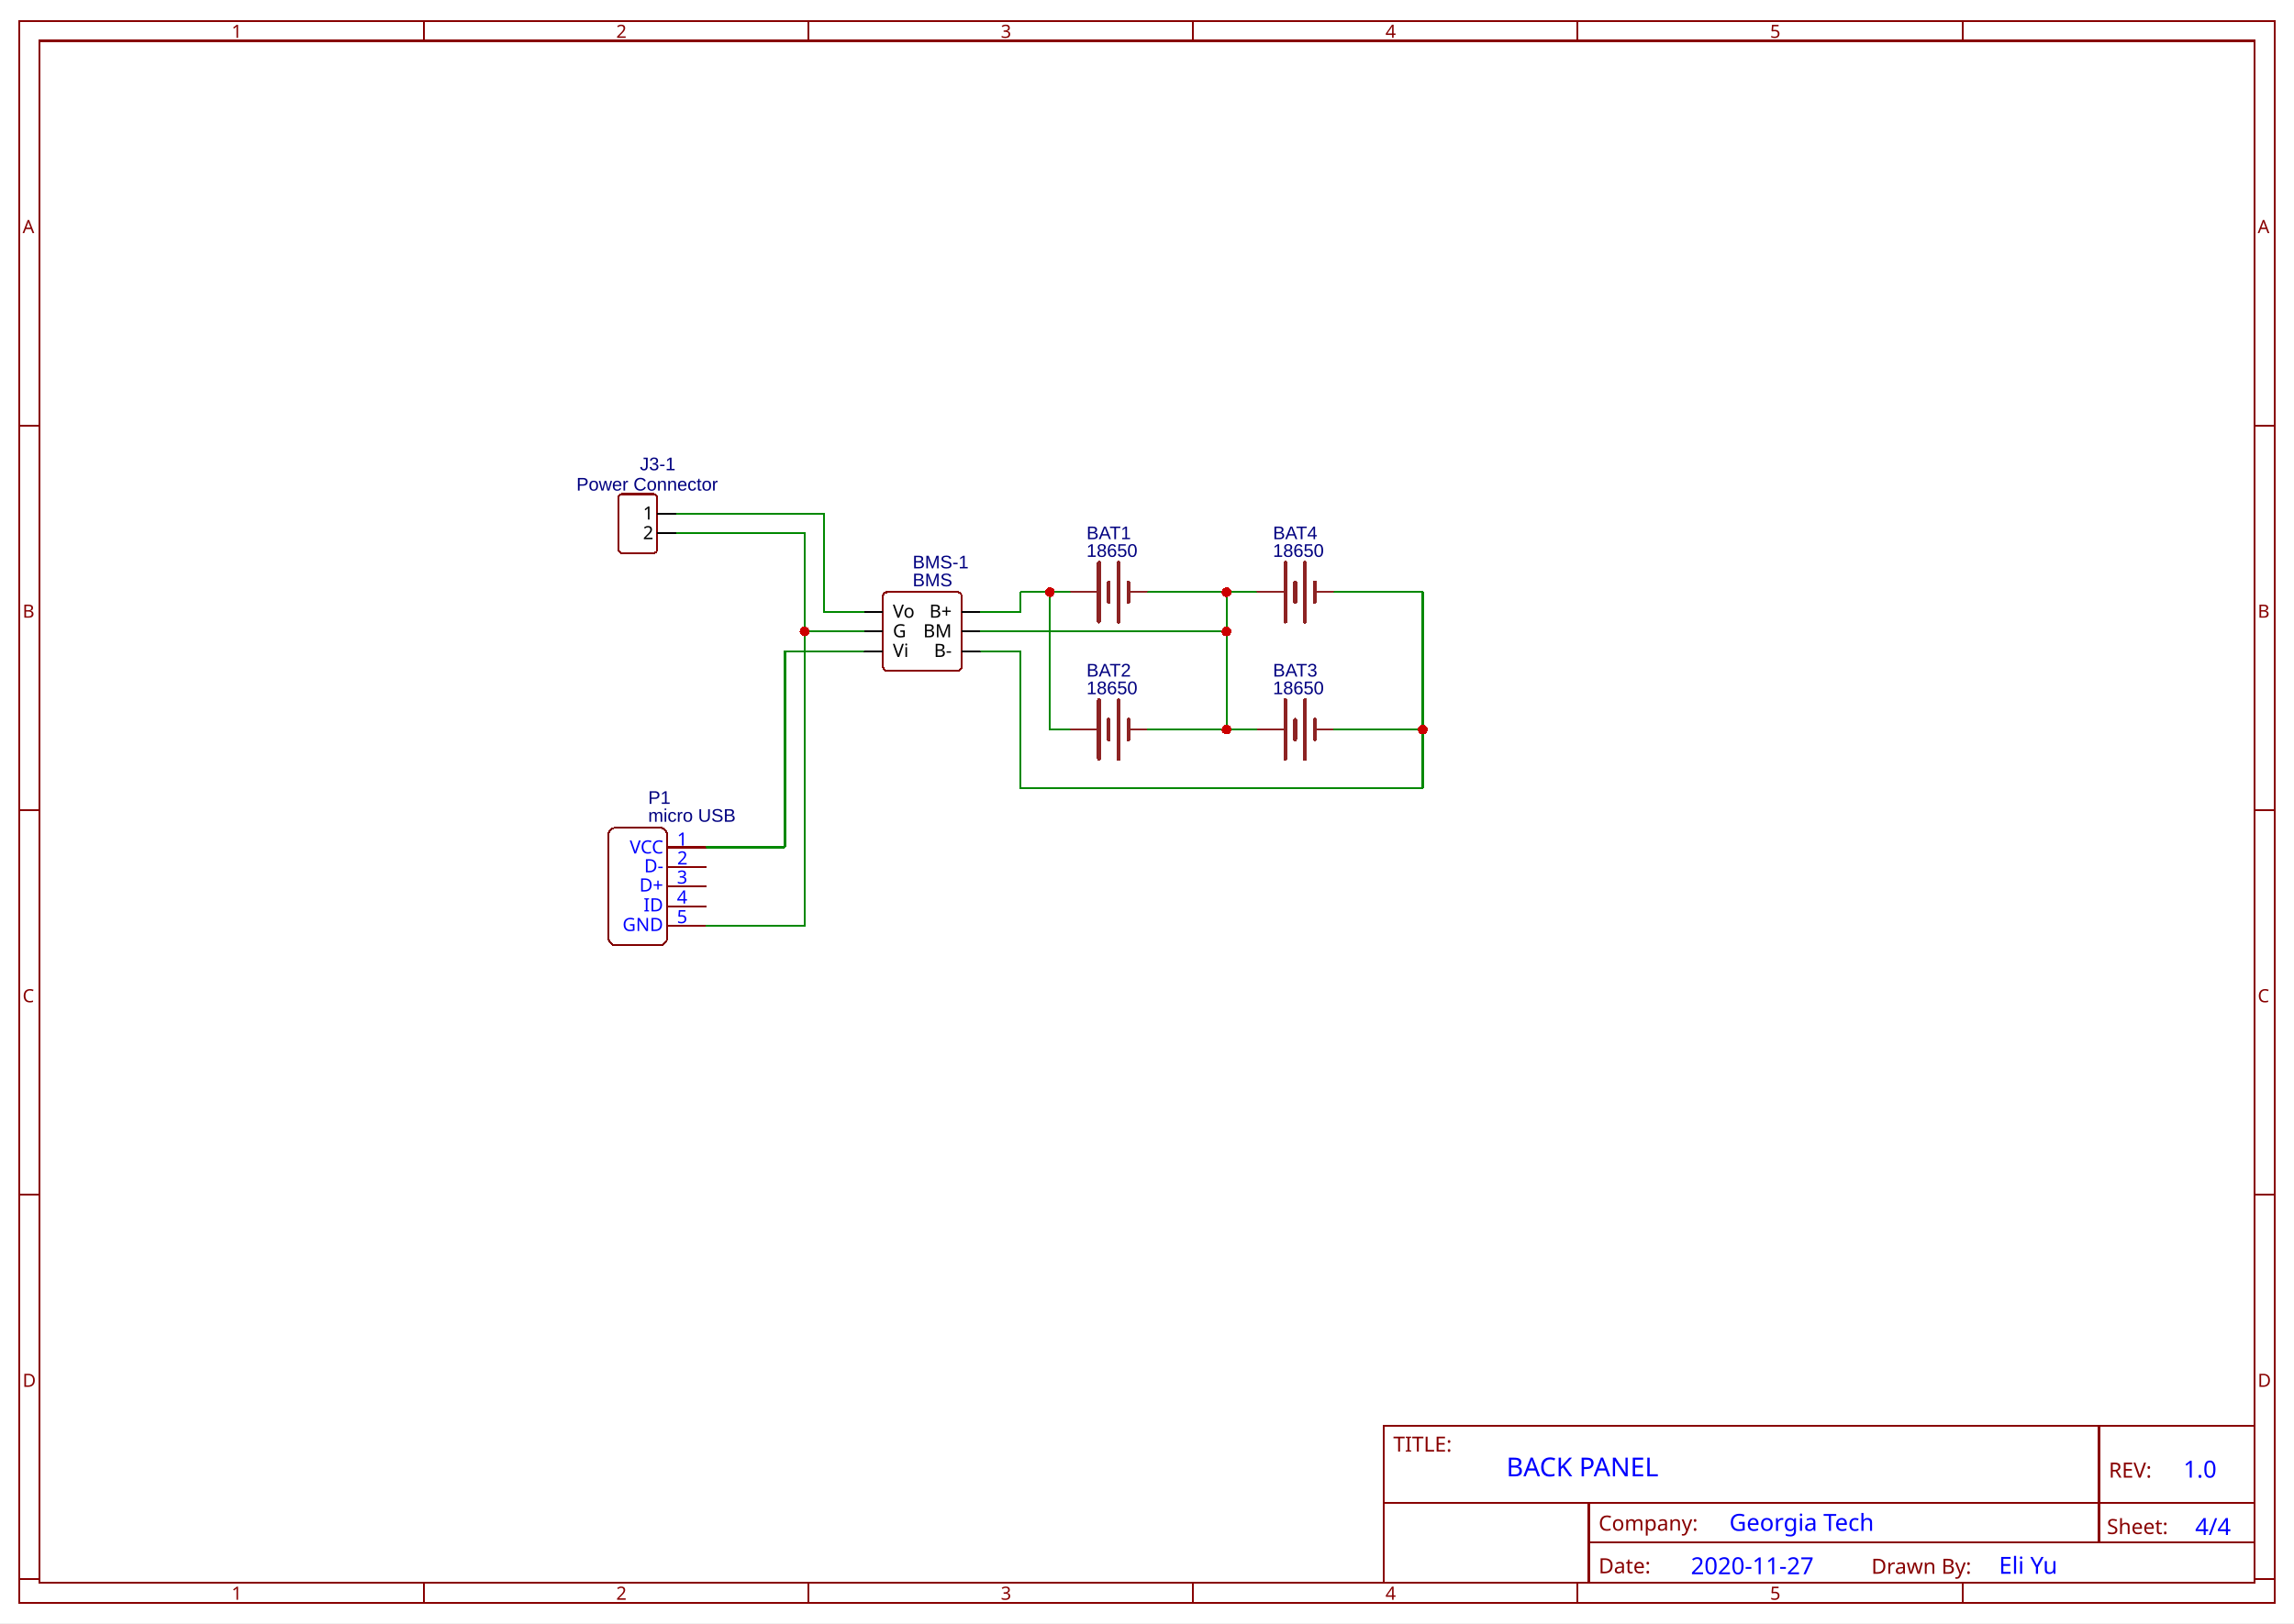
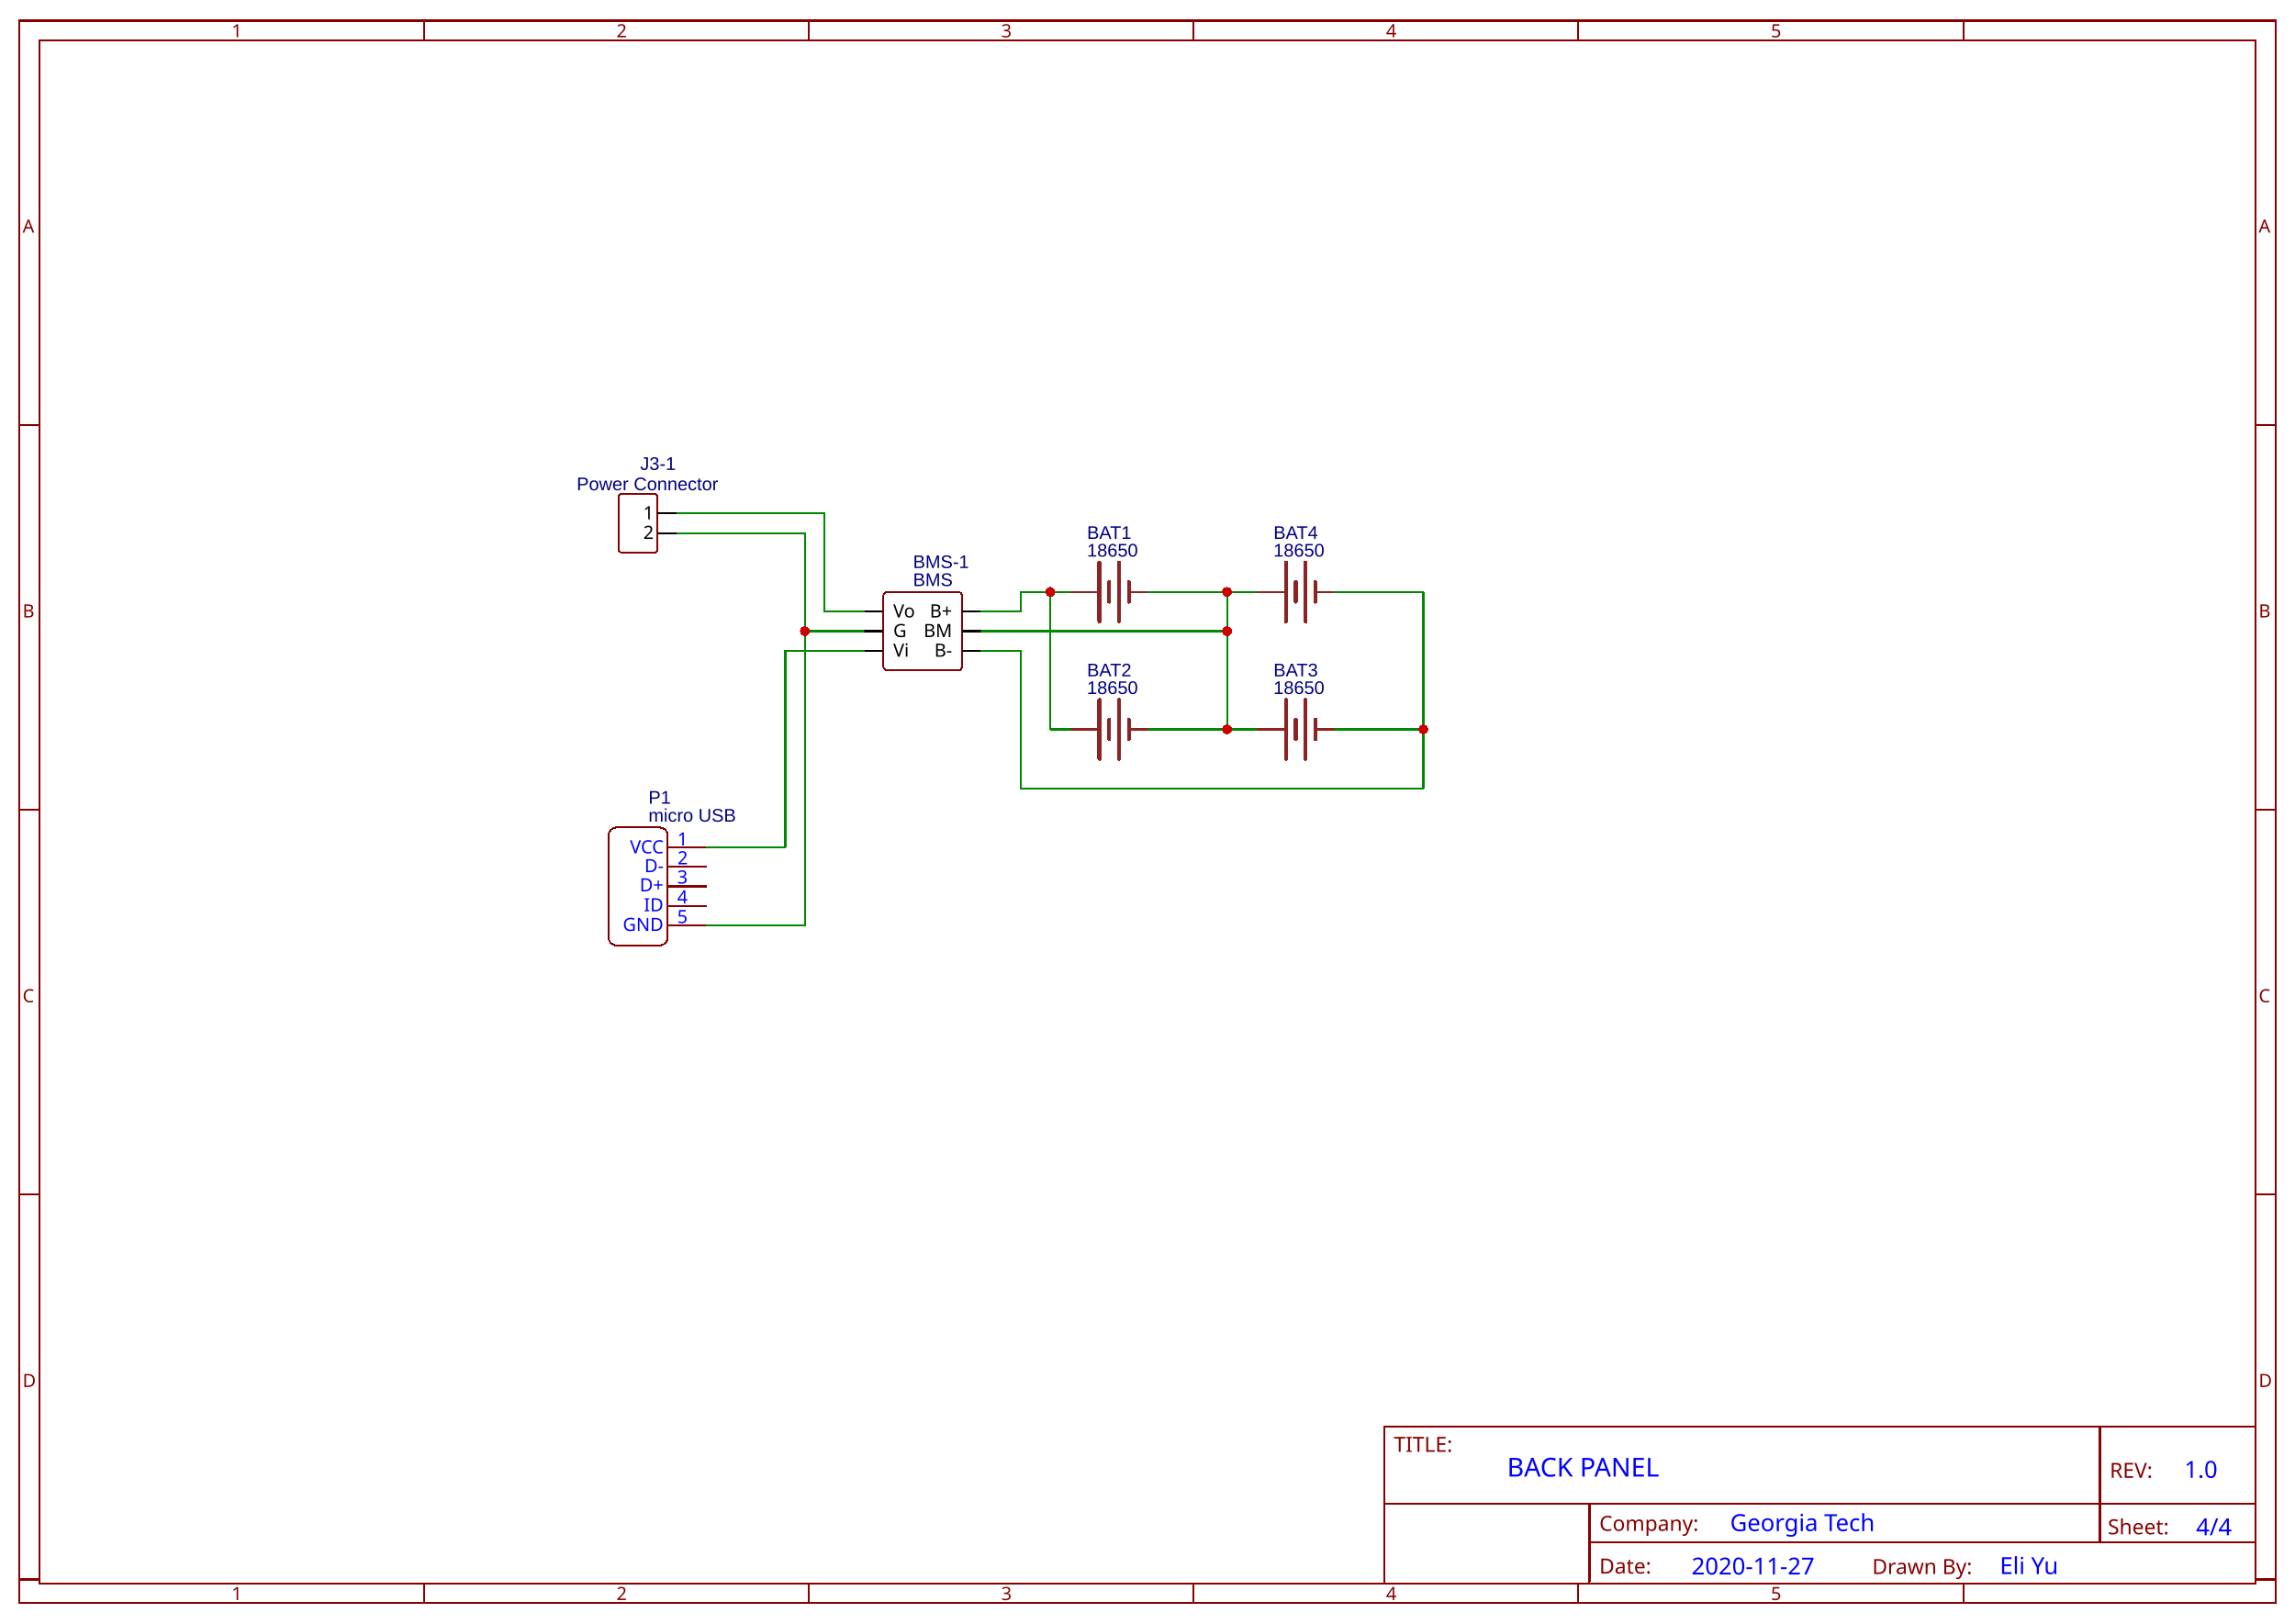
- <svg xmlns="http://www.w3.org/2000/svg" width="2922.5" height="2068.5" viewBox="-10 -816.8 1169 827.4">
+ <svg xmlns="http://www.w3.org/2000/svg" width="2922.5" height="2067.5" viewBox="-10 -816.5 1169 827">
  <style type="text/css">
path, polyline, polygon {stroke-linejoin:round;}
rect, circle, ellipse, polyline, line, polygon, path {shape-rendering:crispEdges;}
</style>
-   <rect x="-10" y="-816.8" width="1169" height="827.4" fill="#FFFFFF" stroke="none" />
-   <g id="g1" c_spiceCmd="null" c_para="Prefix Start`1" importFlag="" c_portOfADImportHack="" c_transformList="">
+   <rect x="-10" y="-816.5" width="1169" height="827" fill="#FFFFFF" stroke="none" />
+   <g id="g1" c_spiceCmd="null" c_para="Prefix Start`1`" importFlag="0" c_portOfADImportHack="" c_transformList="">
    <g c_origin="0,-806" c_para="package`NONE`BOM_Manufacturer Part`?`spicePre`.`" c_partid="part_lib_sheet" id="frame_lib_1" c_shapetype="group" c_etype="pinpart">
      <g c_partid="part_annotation" id="gge77" display="none" c_shapetype="group">
        <text c_note="note_name" x="570.5" y="-809" fill="#000080" font-family="Arial" font-size="7pt" font-weight="" font-style="" dominant-baseline="" text-anchor="start">A</text>
      </g>
      <path d="M 206 -796 L 206 -806 M 206 -10 L 206 0 M 402 -796 L 402 -806 M 402 -10 L 402 0 M 598 -796 L 598 -806 M 598 -10 L 598 0 M 794 -796 L 794 -806 M 794 -10 L 794 0 M 990 -796 L 990 -806 M 990 -10 L 990 0 M 10 -600 L 0 -600 M 1139 -600 L 1149 -600 M 10 -404 L 0 -404 M 1139 -404 L 1149 -404 M 10 -208 L 0 -208 M 1139 -208 L 1149 -208 M 10 -12 L 0 -12 M 1139 -12 L 1149 -12" id="gge6" locked="0" c_etype="frame_tick" stroke="#880000" stroke-width="1" fill="none" />
      <g c_partid="part_annotation" id="gge76" display="none" c_shapetype="group">
        <text c_note="note_pre" x="571.5" y="-818" fill="#000080" font-family="Arial" font-size="7pt" font-weight="" font-style="" dominant-baseline="" text-anchor="start">A</text>
      </g>
      <g c_partid="part_annotation" id="gge7" locked="0" c_origin="1.5,-698" c_shapetype="group" c_etype="frame_tick">
        <text x="1.5" y="-698" fill="#880000" font-family="Verdana" font-size="7pt" font-weight="" font-style="" dominant-baseline="" text-anchor="start" type="comment">A</text>
      </g>
      <g c_partid="part_annotation" id="gge9" locked="0" c_origin="1140.5,-698" c_shapetype="group" c_etype="frame_tick">
        <text x="1140.5" y="-698" fill="#880000" font-family="Verdana" font-size="7pt" font-weight="" font-style="" dominant-baseline="" text-anchor="start" type="comment">A</text>
      </g>
      <g c_partid="part_annotation" id="gge11" locked="0" c_origin="1.5,-502" c_shapetype="group" c_etype="frame_tick">
        <text x="1.5" y="-502" fill="#880000" font-family="Verdana" font-size="7pt" font-weight="" font-style="" dominant-baseline="" text-anchor="start" type="comment">B</text>
      </g>
      <g c_partid="part_annotation" id="gge13" locked="0" c_origin="1140.5,-502" c_shapetype="group" c_etype="frame_tick">
        <text x="1140.5" y="-502" fill="#880000" font-family="Verdana" font-size="7pt" font-weight="" font-style="" dominant-baseline="" text-anchor="start" type="comment">B</text>
      </g>
      <g c_partid="part_annotation" id="gge15" locked="0" c_origin="1.5,-306" c_shapetype="group" c_etype="frame_tick">
        <text x="1.5" y="-306" fill="#880000" font-family="Verdana" font-size="7pt" font-weight="" font-style="" dominant-baseline="" text-anchor="start" type="comment">C</text>
      </g>
      <g c_partid="part_annotation" id="gge17" locked="0" c_origin="1140.5,-306" c_shapetype="group" c_etype="frame_tick">
        <text x="1140.5" y="-306" fill="#880000" font-family="Verdana" font-size="7pt" font-weight="" font-style="" dominant-baseline="" text-anchor="start" type="comment">C</text>
      </g>
      <g c_partid="part_annotation" id="gge19" locked="0" c_origin="1.5,-110" c_shapetype="group" c_etype="frame_tick">
        <text x="1.5" y="-110" fill="#880000" font-family="Verdana" font-size="7pt" font-weight="" font-style="" dominant-baseline="" text-anchor="start" type="comment">D</text>
      </g>
      <g c_partid="part_annotation" id="gge21" locked="0" c_origin="1140.5,-110" c_shapetype="group" c_etype="frame_tick">
        <text x="1140.5" y="-110" fill="#880000" font-family="Verdana" font-size="7pt" font-weight="" font-style="" dominant-baseline="" text-anchor="start" type="comment">D</text>
      </g>
      <g c_partid="part_annotation" id="gge23" locked="0" c_origin="108,-797.5" c_shapetype="group" c_etype="frame_tick">
        <text x="108" y="-797.5" fill="#880000" font-family="Verdana" font-size="7pt" font-weight="" font-style="" dominant-baseline="" text-anchor="start" type="comment">1</text>
      </g>
      <g c_partid="part_annotation" id="gge25" locked="0" c_origin="108,-1.5" c_shapetype="group" c_etype="frame_tick">
        <text x="108" y="-1.5" fill="#880000" font-family="Verdana" font-size="7pt" font-weight="" font-style="" dominant-baseline="" text-anchor="start" type="comment">1</text>
      </g>
      <g c_partid="part_annotation" id="gge27" locked="0" c_origin="304,-797.5" c_shapetype="group" c_etype="frame_tick">
        <text x="304" y="-797.5" fill="#880000" font-family="Verdana" font-size="7pt" font-weight="" font-style="" dominant-baseline="" text-anchor="start" type="comment">2</text>
      </g>
      <g c_partid="part_annotation" id="gge29" locked="0" c_origin="304,-1.5" c_shapetype="group" c_etype="frame_tick">
        <text x="304" y="-1.5" fill="#880000" font-family="Verdana" font-size="7pt" font-weight="" font-style="" dominant-baseline="" text-anchor="start" type="comment">2</text>
      </g>
      <g c_partid="part_annotation" id="gge31" locked="0" c_origin="500,-797.5" c_shapetype="group" c_etype="frame_tick">
        <text x="500" y="-797.5" fill="#880000" font-family="Verdana" font-size="7pt" font-weight="" font-style="" dominant-baseline="" text-anchor="start" type="comment">3</text>
      </g>
      <g c_partid="part_annotation" id="gge33" locked="0" c_origin="500,-1.5" c_shapetype="group" c_etype="frame_tick">
        <text x="500" y="-1.5" fill="#880000" font-family="Verdana" font-size="7pt" font-weight="" font-style="" dominant-baseline="" text-anchor="start" type="comment">3</text>
      </g>
      <g c_partid="part_annotation" id="gge35" locked="0" c_origin="696,-797.5" c_shapetype="group" c_etype="frame_tick">
        <text x="696" y="-797.5" fill="#880000" font-family="Verdana" font-size="7pt" font-weight="" font-style="" dominant-baseline="" text-anchor="start" type="comment">4</text>
      </g>
      <g c_partid="part_annotation" id="gge37" locked="0" c_origin="696,-1.5" c_shapetype="group" c_etype="frame_tick">
        <text x="696" y="-1.5" fill="#880000" font-family="Verdana" font-size="7pt" font-weight="" font-style="" dominant-baseline="" text-anchor="start" type="comment">4</text>
      </g>
      <g c_partid="part_annotation" id="gge39" locked="0" c_origin="892,-797.5" c_shapetype="group" c_etype="frame_tick">
        <text x="892" y="-797.5" fill="#880000" font-family="Verdana" font-size="7pt" font-weight="" font-style="" dominant-baseline="" text-anchor="start" type="comment">5</text>
      </g>
      <g c_partid="part_annotation" id="gge?" locked="0" c_origin="892,-1.5" c_shapetype="group" c_etype="frame_tick">
        <text x="892" y="-1.5" fill="#880000" font-family="Verdana" font-size="7pt" font-weight="" font-style="" dominant-baseline="" text-anchor="start" type="comment">5</text>
      </g>
      <rect id="gge42" locked="0" c_etype="frame_innerbox" x="10" y="-796" width="1129" height="786" stroke="#880000" stroke-width="1" fill="none" />
      <rect id="gge43" locked="0" c_etype="frame_outbox" x="0" y="-806" width="1149" height="806" stroke="#880000" stroke-width="1" fill="none" />
      <rect id="gge44" locked="0" c_etype="frame_hitarea" x="695" y="-90" width="444" height="80" stroke="#880000" stroke-width="1" fill="none" />
      <polyline points="695.1 -50.75 1138.63 -50.75" stroke="#880000" id="gge45" locked="0" stroke-width="1" fill="none" stroke-linecap="round" />
      <polyline points="799.63 -30.75 1138.63 -30.75" stroke="#880000" id="gge46" locked="0" stroke-width="1" fill="none" stroke-linecap="round" />
      <polyline points="1059.61 -89.93 1059.63 -50.75" stroke="#880000" id="gge47" locked="0" stroke-width="1" fill="none" stroke-linecap="round" />
      <polyline points="1059.63 -50.75 1059.63 -30.75" stroke="#880000" id="gge48" locked="0" stroke-width="1" fill="none" stroke-linecap="round" />
      <g c_partid="part_annotation" id="gge49" locked="0" c_origin="700,-77" c_shapetype="group" c_etype="pinpart">
        <text x="700" y="-77" fill="#880000" font-family="Verdana" font-size="8pt" font-weight="" font-style="" dominant-baseline="" text-anchor="start" type="comment">TITLE:</text>
      </g>
      <g c_partid="part_annotation" id="gge51" locked="0" c_origin="757.625,-64.41" c_shapetype="group" c_etype="frame_title">
        <text x="757.625" y="-64.41" fill="#0000FF" font-family="Verdana" font-size="10pt" font-weight="" font-style="" dominant-baseline="" text-anchor="start" type="comment">BACK PANEL</text>
      </g>
      <g c_partid="part_annotation" id="gge53" locked="0" c_origin="1064.625,-63.75" c_shapetype="group" c_etype="pinpart">
        <text x="1064.625" y="-63.75" fill="#880000" font-family="Verdana" font-size="8pt" font-weight="" font-style="" dominant-baseline="" text-anchor="start" type="comment">REV:</text>
      </g>
      <g c_partid="part_annotation" id="gge55" locked="0" c_origin="1102.625,-63.75" c_shapetype="group" c_etype="frame_version">
        <text x="1102.625" y="-63.75" fill="#0000FF" font-family="Verdana" font-size="9pt" font-weight="" font-style="" dominant-baseline="" text-anchor="start" type="comment">1.0</text>
      </g>
      <g c_partid="part_annotation" id="gge57" locked="0" c_origin="804.625,-15" c_shapetype="group" c_etype="pinpart">
        <text x="804.625" y="-15" fill="#880000" font-family="Verdana" font-size="8pt" font-weight="" font-style="" dominant-baseline="" text-anchor="start" type="comment">Date:</text>
      </g>
      <g c_partid="part_annotation" id="gge59" locked="0" c_origin="851.625,-14.52" c_shapetype="group" c_etype="frame_date">
        <text x="851.625" y="-14.52" fill="#0000FF" font-family="Verdana" font-size="9pt" font-weight="" font-style="" dominant-baseline="" text-anchor="start" type="comment">2020-11-27</text>
      </g>
      <g c_partid="part_annotation" id="gge61" locked="0" c_origin="1063.625,-35" c_shapetype="group" c_etype="pinpart">
        <text x="1063.625" y="-35" fill="#880000" font-family="Verdana" font-size="8pt" font-weight="" font-style="" dominant-baseline="" text-anchor="start" type="comment">Sheet:</text>
      </g>
      <g c_partid="part_annotation" id="gge63" locked="0" c_origin="1108.625,-34.52" c_shapetype="group" c_etype="frame_sheet">
        <text x="1108.625" y="-34.52" fill="#0000FF" font-family="Verdana" font-size="9pt" font-weight="" font-style="" dominant-baseline="" text-anchor="start" type="comment">4/4</text>
      </g>
      <g c_partid="part_annotation" id="gge65" locked="0" c_origin="943.625,-14.75" c_shapetype="group" c_etype="pinpart">
        <text x="943.625" y="-14.75" fill="#880000" font-family="Verdana" font-size="8pt" font-weight="" font-style="" dominant-baseline="" text-anchor="start" type="comment">Drawn By:</text>
      </g>
      <g c_partid="part_annotation" id="gge67" locked="0" c_origin="1008.63,-14.75" c_shapetype="group" c_etype="frame_drawn">
        <text x="1008.63" y="-14.75" fill="#0000FF" font-family="Verdana" font-size="9pt" font-weight="" font-style="" dominant-baseline="" text-anchor="start" type="comment">Eli Yu</text>
      </g>
      <g c_partid="part_annotation" id="gge69" locked="0" c_origin="804.625,-36.75" c_shapetype="group" c_etype="pinpart">
        <text x="804.625" y="-36.75" fill="#880000" font-family="Verdana" font-size="8pt" font-weight="" font-style="" dominant-baseline="" text-anchor="start" type="comment">Company:</text>
      </g>
      <g c_partid="part_annotation" id="gge71" locked="0" c_origin="871.25,-36.64" c_shapetype="group" c_etype="frame_company">
        <text x="871.25" y="-36.64" fill="#0000FF" font-family="Verdana" font-size="9pt" font-weight="" font-style="" dominant-baseline="" text-anchor="start" type="comment">Georgia Tech</text>
      </g>
      <polyline points="799.63 -50.75 799.63 -10.75" stroke="#880000" id="gge73" locked="0" stroke-width="1" fill="none" stroke-linecap="round" />
    </g>
    <g c_origin="320,-550" c_para="package`HDR-M-2.54_1X2`BOM_Supplier Part`C124375`BOM_Supplier`LCSC`BOM_Manufacturer``BOM_Manufacturer Part``Contributor`LCEDA_Lib`spicePre`J`spiceSymbolName`HDR-M-2.54_1x2`" c_partid="part_lib_ggeed56e72cda94da14" id="ggeed56e72cda94da14" locked="0" c_shapetype="group" c_etype="pinpart" puuid="70aa5812f21f4991bf427395d51849f4" uuid="a9aa2b14f188405792fa87ac344499a4" convert_to_pcb="yes" add_into_bom="yes" c_rotation="180">
      <g c_partid="part_annotation" id="gge81" c_shapetype="group">
        <text c_note="note_name" x="283.734" y="-566.789" fill="#000080" font-family="Arial" font-size="7pt" font-weight="" font-style="" dominant-baseline="" text-anchor="start">Power Connector</text>
      </g>
      <g c_partid="part_annotation" id="gge83" c_shapetype="group">
        <text c_note="note_pre" x="316.078" y="-577.141" fill="#000080" font-family="Arial" font-size="7pt" font-weight="" font-style="" dominant-baseline="" text-anchor="start">J3-1</text>
      </g>
      <rect id="gge85" locked="0" c_etype="" x="305" y="-565" rx="2" ry="2" width="20" height="30" stroke="#880000" stroke-width="1" fill="none" />
      <g c_partid="part_pin" c_etype="pinpart" c_show="show" c_elec="0" c_spicepin="1" c_origin="335,-545" id="gge86" locked="0" c_rotation="0">
        <text x="323" y="-542" font-family="Verdana" font-size="7pt" fill="#000000" text-anchor="end" c_pinname="2">2</text>
        <text x="325" y="-546" font-family="Verdana" font-size="7pt" fill="#000000" text-anchor="start" c_pinnumber="1" display="none">1</text>
        <circle c_pindot="true" class="pindot" cx="335" cy="-545" r="2" fill="none" stroke="none" />
        <path d="M 335 -545 h -10" fill="none" stroke="#000000" stroke-width="1" />
        <circle cx="328" cy="-545" r="3" stroke="#000000" fill="none" stroke-width="1" display="none" />
        <path d="M 325 -548 L 322 -545 L 325 -542" fill="none" stroke="#000000" stroke-width="1" display="none" />
      </g>
      <g c_partid="part_pin" c_etype="pinpart" c_show="show" c_elec="0" c_spicepin="2" c_origin="335,-555" id="gge93" locked="0" c_rotation="0">
        <text x="323" y="-552" font-family="Verdana" font-size="7pt" fill="#000000" text-anchor="end" c_pinname="1">1</text>
        <text x="325" y="-556" font-family="Verdana" font-size="7pt" fill="#000000" text-anchor="start" c_pinnumber="2" display="none">2</text>
        <circle c_pindot="true" class="pindot" cx="335" cy="-555" r="2" fill="none" stroke="none" />
        <path d="M 335 -555 h -10" fill="none" stroke="#000000" stroke-width="1" />
        <circle cx="328" cy="-555" r="3" stroke="#000000" fill="none" stroke-width="1" display="none" />
        <path d="M 325 -558 L 322 -555 L 325 -552" fill="none" stroke="#000000" stroke-width="1" display="none" />
      </g>
    </g>
    <g c_origin="555,-515" c_para="package`BATTERY_18650-HOLDER`description`Battery Holders`Contributor`SparkFun`spicePre`B`spiceSymbolName`BATTERY18650`BOM_Manufacturer Part``" c_partid="part_lib_gge6f053a89c4adc013" id="gge6f053a89c4adc013" locked="0" c_shapetype="group" c_etype="pinpart" puuid="a8cca5dd1f454a4faa0555e16c2dc957" uuid="75309460f2bb46e49f2b80aea2ba60f2" convert_to_pcb="yes" add_into_bom="yes">
      <g c_partid="part_annotation" id="gge348" c_shapetype="group">
        <text c_note="note_name" x="543.672" y="-533" fill="#000080" font-family="Arial" font-size="7pt" font-weight="" font-style="" dominant-baseline="" text-anchor="start">18650</text>
      </g>
      <g c_partid="part_annotation" id="gge350" c_shapetype="group">
        <text c_note="note_pre" x="543.68" y="-542" fill="#000080" font-family="Arial" font-size="7pt" font-weight="" font-style="" dominant-baseline="" text-anchor="start">BAT1</text>
      </g>
      <polyline points="550 -530 550 -500" stroke="#8D2323" id="gge352" locked="0" stroke-width="2" fill="none" stroke-linecap="round" />
      <polyline points="555 -520 555 -510" stroke="#8D2323" id="gge353" locked="0" stroke-width="2" fill="none" stroke-linecap="round" />
      <polyline points="560 -530 560 -500" stroke="#8D2323" id="gge354" locked="0" stroke-width="2" fill="none" stroke-linecap="round" />
      <polyline points="565 -520 565 -510" stroke="#8D2323" id="gge355" locked="0" stroke-width="2" fill="none" stroke-linecap="round" />
      <polyline points="545 -515 549 -515" stroke="#8D2323" id="gge356" locked="0" stroke-width="1" fill="none" stroke-linecap="round" />
      <g c_partid="part_pin" c_etype="pinpart" c_show="show" c_elec="4" c_spicepin="GND@1" c_origin="575,-515" id="gge357" locked="0" c_rotation="0">
        <text x="562" y="-512" font-family="Verdana" font-size="7pt" fill="#8D2323" text-anchor="end" c_pinname="-" display="none">-</text>
        <text x="571" y="-516" font-family="Verdana" font-size="7pt" fill="#8D2323" text-anchor="start" c_pinnumber="GND@1" display="none">GND@1</text>
        <circle c_pindot="true" class="pindot" cx="575" cy="-515" r="2" fill="none" stroke="none" />
        <path d="M 575 -515 h -10" fill="none" stroke="#8D2323" stroke-width="1" />
        <circle cx="568" cy="-515" r="3" stroke="#8D2323" fill="none" stroke-width="1" display="none" />
        <path d="M 565 -518 L 562 -515 L 565 -512" fill="none" stroke="#8D2323" stroke-width="1" display="none" />
      </g>
      <g c_partid="part_pin" c_etype="pinpart" c_show="show" c_elec="4" c_spicepin="PWR@1" c_origin="535,-515" id="gge364" locked="0" c_rotation="180">
        <text x="548" y="-512" font-family="Verdana" font-size="7pt" fill="#8D2323" text-anchor="start" c_pinname="+" display="none">+</text>
        <text x="539" y="-516" font-family="Verdana" font-size="7pt" fill="#8D2323" text-anchor="end" c_pinnumber="PWR@1" display="none">PWR@1</text>
        <circle c_pindot="true" class="pindot" cx="535" cy="-515" r="2" fill="none" stroke="none" />
        <path d="M 535 -515 h 10" fill="none" stroke="#8D2323" stroke-width="1" />
        <circle cx="542" cy="-515" r="3" stroke="#8D2323" fill="none" stroke-width="1" display="none" />
        <path d="M 545 -512 L 548 -515 L 545 -518" fill="none" stroke="#8D2323" stroke-width="1" display="none" />
      </g>
    </g>
    <g c_origin="555,-445" c_para="package`BATTERY_18650-HOLDER`description`Battery Holders`Contributor`SparkFun`spicePre`B`spiceSymbolName`BATTERY18650`BOM_Manufacturer Part``" c_partid="part_lib_gge7e236af55c6d6b43" id="gge7e236af55c6d6b43" locked="0" c_shapetype="group" c_etype="pinpart" puuid="a8cca5dd1f454a4faa0555e16c2dc957" uuid="75309460f2bb46e49f2b80aea2ba60f2" convert_to_pcb="yes" add_into_bom="yes">
      <g c_partid="part_annotation" id="gge373" c_shapetype="group">
        <text c_note="note_name" x="543.672" y="-463" fill="#000080" font-family="Arial" font-size="7pt" font-weight="" font-style="" dominant-baseline="" text-anchor="start">18650</text>
      </g>
      <g c_partid="part_annotation" id="gge375" c_shapetype="group">
        <text c_note="note_pre" x="543.68" y="-472" fill="#000080" font-family="Arial" font-size="7pt" font-weight="" font-style="" dominant-baseline="" text-anchor="start">BAT2</text>
      </g>
      <polyline points="550 -460 550 -430" stroke="#8D2323" id="gge377" locked="0" stroke-width="2" fill="none" stroke-linecap="round" />
      <polyline points="555 -450 555 -440" stroke="#8D2323" id="gge378" locked="0" stroke-width="2" fill="none" stroke-linecap="round" />
      <polyline points="560 -460 560 -430" stroke="#8D2323" id="gge379" locked="0" stroke-width="2" fill="none" stroke-linecap="round" />
      <polyline points="565 -450 565 -440" stroke="#8D2323" id="gge380" locked="0" stroke-width="2" fill="none" stroke-linecap="round" />
      <polyline points="545 -445 549 -445" stroke="#8D2323" id="gge381" locked="0" stroke-width="1" fill="none" stroke-linecap="round" />
      <g c_partid="part_pin" c_etype="pinpart" c_show="show" c_elec="4" c_spicepin="GND@1" c_origin="575,-445" id="gge382" locked="0" c_rotation="0">
        <text x="562" y="-442" font-family="Verdana" font-size="7pt" fill="#8D2323" text-anchor="end" c_pinname="-" display="none">-</text>
        <text x="571" y="-446" font-family="Verdana" font-size="7pt" fill="#8D2323" text-anchor="start" c_pinnumber="GND@1" display="none">GND@1</text>
        <circle c_pindot="true" class="pindot" cx="575" cy="-445" r="2" fill="none" stroke="none" />
        <path d="M 575 -445 h -10" fill="none" stroke="#8D2323" stroke-width="1" />
        <circle cx="568" cy="-445" r="3" stroke="#8D2323" fill="none" stroke-width="1" display="none" />
        <path d="M 565 -448 L 562 -445 L 565 -442" fill="none" stroke="#8D2323" stroke-width="1" display="none" />
      </g>
      <g c_partid="part_pin" c_etype="pinpart" c_show="show" c_elec="4" c_spicepin="PWR@1" c_origin="535,-445" id="gge389" locked="0" c_rotation="180">
        <text x="548" y="-442" font-family="Verdana" font-size="7pt" fill="#8D2323" text-anchor="start" c_pinname="+" display="none">+</text>
        <text x="539" y="-446" font-family="Verdana" font-size="7pt" fill="#8D2323" text-anchor="end" c_pinnumber="PWR@1" display="none">PWR@1</text>
        <circle c_pindot="true" class="pindot" cx="535" cy="-445" r="2" fill="none" stroke="none" />
        <path d="M 535 -445 h 10" fill="none" stroke="#8D2323" stroke-width="1" />
        <circle cx="542" cy="-445" r="3" stroke="#8D2323" fill="none" stroke-width="1" display="none" />
        <path d="M 545 -442 L 548 -445 L 545 -448" fill="none" stroke="#8D2323" stroke-width="1" display="none" />
      </g>
    </g>
    <g c_origin="650,-445" c_para="package`BATTERY_18650-HOLDER`description`Battery Holders`Contributor`SparkFun`spicePre`B`spiceSymbolName`BATTERY18650`BOM_Manufacturer Part``" c_partid="part_lib_gge1d7df256dc457fce" id="gge1d7df256dc457fce" locked="0" c_shapetype="group" c_etype="pinpart" puuid="a8cca5dd1f454a4faa0555e16c2dc957" uuid="75309460f2bb46e49f2b80aea2ba60f2" convert_to_pcb="yes" add_into_bom="yes">
      <g c_partid="part_annotation" id="gge398" c_shapetype="group">
        <text c_note="note_name" x="638.672" y="-463" fill="#000080" font-family="Arial" font-size="7pt" font-weight="" font-style="" dominant-baseline="" text-anchor="start">18650</text>
      </g>
      <g c_partid="part_annotation" id="gge400" c_shapetype="group">
        <text c_note="note_pre" x="638.68" y="-472" fill="#000080" font-family="Arial" font-size="7pt" font-weight="" font-style="" dominant-baseline="" text-anchor="start">BAT3</text>
      </g>
      <polyline points="645 -460 645 -430" stroke="#8D2323" id="gge402" locked="0" stroke-width="2" fill="none" stroke-linecap="round" />
      <polyline points="650 -450 650 -440" stroke="#8D2323" id="gge403" locked="0" stroke-width="2" fill="none" stroke-linecap="round" />
      <polyline points="655 -460 655 -430" stroke="#8D2323" id="gge404" locked="0" stroke-width="2" fill="none" stroke-linecap="round" />
      <polyline points="660 -450 660 -440" stroke="#8D2323" id="gge405" locked="0" stroke-width="2" fill="none" stroke-linecap="round" />
      <polyline points="640 -445 644 -445" stroke="#8D2323" id="gge406" locked="0" stroke-width="1" fill="none" stroke-linecap="round" />
      <g c_partid="part_pin" c_etype="pinpart" c_show="show" c_elec="4" c_spicepin="GND@1" c_origin="670,-445" id="gge407" locked="0" c_rotation="0">
        <text x="657" y="-442" font-family="Verdana" font-size="7pt" fill="#8D2323" text-anchor="end" c_pinname="-" display="none">-</text>
        <text x="666" y="-446" font-family="Verdana" font-size="7pt" fill="#8D2323" text-anchor="start" c_pinnumber="GND@1" display="none">GND@1</text>
        <circle c_pindot="true" class="pindot" cx="670" cy="-445" r="2" fill="none" stroke="none" />
        <path d="M 670 -445 h -10" fill="none" stroke="#8D2323" stroke-width="1" />
        <circle cx="663" cy="-445" r="3" stroke="#8D2323" fill="none" stroke-width="1" display="none" />
        <path d="M 660 -448 L 657 -445 L 660 -442" fill="none" stroke="#8D2323" stroke-width="1" display="none" />
      </g>
      <g c_partid="part_pin" c_etype="pinpart" c_show="show" c_elec="4" c_spicepin="PWR@1" c_origin="630,-445" id="gge414" locked="0" c_rotation="180">
        <text x="643" y="-442" font-family="Verdana" font-size="7pt" fill="#8D2323" text-anchor="start" c_pinname="+" display="none">+</text>
        <text x="634" y="-446" font-family="Verdana" font-size="7pt" fill="#8D2323" text-anchor="end" c_pinnumber="PWR@1" display="none">PWR@1</text>
        <circle c_pindot="true" class="pindot" cx="630" cy="-445" r="2" fill="none" stroke="none" />
        <path d="M 630 -445 h 10" fill="none" stroke="#8D2323" stroke-width="1" />
        <circle cx="637" cy="-445" r="3" stroke="#8D2323" fill="none" stroke-width="1" display="none" />
        <path d="M 640 -442 L 643 -445 L 640 -448" fill="none" stroke="#8D2323" stroke-width="1" display="none" />
      </g>
    </g>
    <g c_origin="650,-515" c_para="package`BATTERY_18650-HOLDER`description`Battery Holders`Contributor`SparkFun`spicePre`B`spiceSymbolName`BATTERY18650`BOM_Manufacturer Part``" c_partid="part_lib_gge5e1f2866e28c5df3" id="gge5e1f2866e28c5df3" locked="0" c_shapetype="group" c_etype="pinpart" puuid="a8cca5dd1f454a4faa0555e16c2dc957" uuid="75309460f2bb46e49f2b80aea2ba60f2" convert_to_pcb="yes" add_into_bom="yes">
      <g c_partid="part_annotation" id="gge423" c_shapetype="group">
        <text c_note="note_name" x="638.672" y="-533" fill="#000080" font-family="Arial" font-size="7pt" font-weight="" font-style="" dominant-baseline="" text-anchor="start">18650</text>
      </g>
      <g c_partid="part_annotation" id="gge425" c_shapetype="group">
        <text c_note="note_pre" x="638.68" y="-542" fill="#000080" font-family="Arial" font-size="7pt" font-weight="" font-style="" dominant-baseline="" text-anchor="start">BAT4</text>
      </g>
      <polyline points="645 -530 645 -500" stroke="#8D2323" id="gge427" locked="0" stroke-width="2" fill="none" stroke-linecap="round" />
      <polyline points="650 -520 650 -510" stroke="#8D2323" id="gge428" locked="0" stroke-width="2" fill="none" stroke-linecap="round" />
      <polyline points="655 -530 655 -500" stroke="#8D2323" id="gge429" locked="0" stroke-width="2" fill="none" stroke-linecap="round" />
      <polyline points="660 -520 660 -510" stroke="#8D2323" id="gge430" locked="0" stroke-width="2" fill="none" stroke-linecap="round" />
      <polyline points="640 -515 644 -515" stroke="#8D2323" id="gge431" locked="0" stroke-width="1" fill="none" stroke-linecap="round" />
      <g c_partid="part_pin" c_etype="pinpart" c_show="show" c_elec="4" c_spicepin="GND@1" c_origin="670,-515" id="gge432" locked="0" c_rotation="0">
        <text x="657" y="-512" font-family="Verdana" font-size="7pt" fill="#8D2323" text-anchor="end" c_pinname="-" display="none">-</text>
        <text x="666" y="-516" font-family="Verdana" font-size="7pt" fill="#8D2323" text-anchor="start" c_pinnumber="GND@1" display="none">GND@1</text>
        <circle c_pindot="true" class="pindot" cx="670" cy="-515" r="2" fill="none" stroke="none" />
        <path d="M 670 -515 h -10" fill="none" stroke="#8D2323" stroke-width="1" />
        <circle cx="663" cy="-515" r="3" stroke="#8D2323" fill="none" stroke-width="1" display="none" />
        <path d="M 660 -518 L 657 -515 L 660 -512" fill="none" stroke="#8D2323" stroke-width="1" display="none" />
      </g>
      <g c_partid="part_pin" c_etype="pinpart" c_show="show" c_elec="4" c_spicepin="PWR@1" c_origin="630,-515" id="gge439" locked="0" c_rotation="180">
        <text x="643" y="-512" font-family="Verdana" font-size="7pt" fill="#8D2323" text-anchor="start" c_pinname="+" display="none">+</text>
        <text x="634" y="-516" font-family="Verdana" font-size="7pt" fill="#8D2323" text-anchor="end" c_pinnumber="PWR@1" display="none">PWR@1</text>
        <circle c_pindot="true" class="pindot" cx="630" cy="-515" r="2" fill="none" stroke="none" />
        <path d="M 630 -515 h 10" fill="none" stroke="#8D2323" stroke-width="1" />
        <circle cx="637" cy="-515" r="3" stroke="#8D2323" fill="none" stroke-width="1" display="none" />
        <path d="M 640 -512 L 643 -515 L 640 -518" fill="none" stroke="#8D2323" stroke-width="1" display="none" />
      </g>
    </g>
    <g c_origin="460,-490" c_para="package`HDR-M-2.54_2X3`BOM_Supplier Part`C65114`BOM_Supplier`LCSC`BOM_Manufacturer``BOM_Manufacturer Part``Contributor`LCEDA_Lib`spicePre`J`spiceSymbolName`HDR-M-2.54_2x3`" c_partid="part_lib_ggeb1abfb943df1cdd1" id="ggeb1abfb943df1cdd1" locked="0" c_shapetype="group" c_etype="pinpart" puuid="a5b8fff1a45c42f9aa306bafedcb5748" uuid="8c95eef853b1473e9539399823e4b359" convert_to_pcb="yes" add_into_bom="yes">
      <g c_partid="part_annotation" id="gge974" c_shapetype="group">
        <text c_note="note_name" x="455.078" y="-518" fill="#000080" font-family="Arial" font-size="7pt" font-weight="" font-style="" dominant-baseline="" text-anchor="start">BMS</text>
      </g>
      <g c_partid="part_annotation" id="gge976" c_shapetype="group">
        <text c_note="note_pre" x="455.078" y="-527.141" fill="#000080" font-family="Arial" font-size="7pt" font-weight="" font-style="" dominant-baseline="" text-anchor="start">BMS-1</text>
      </g>
      <rect id="gge978" locked="0" c_etype="" x="440" y="-515" rx="2" ry="2" width="40" height="40" stroke="#880000" stroke-width="1" fill="none" />
      <g c_partid="part_pin" c_etype="pinpart" c_show="show" c_elec="1" c_spicepin="1" c_origin="430,-505" id="gge979" locked="0" c_rotation="180">
        <text x="445" y="-502" font-family="Verdana" font-size="7pt" fill="#000000" text-anchor="start" c_pinname="Vo">Vo</text>
        <text x="440" y="-506" font-family="Verdana" font-size="7pt" fill="#000000" text-anchor="end" c_pinnumber="1" display="none">1</text>
        <circle c_pindot="true" class="pindot" cx="430" cy="-505" r="2" fill="none" stroke="none" />
        <path d="M 430 -505 h 10" fill="none" stroke="#000000" stroke-width="1" />
        <circle cx="437" cy="-505" r="3" stroke="#000000" fill="none" stroke-width="1" display="none" />
        <path d="M 440 -502 L 443 -505 L 440 -508" fill="none" stroke="#000000" stroke-width="1" display="none" />
      </g>
      <g c_partid="part_pin" c_etype="pinpart" c_show="show" c_elec="1" c_spicepin="2" c_origin="490,-505" id="gge986" locked="0" c_rotation="0">
        <text x="475" y="-502" font-family="Verdana" font-size="7pt" fill="#000000" text-anchor="end" c_pinname="B+">B+</text>
        <text x="480" y="-506" font-family="Verdana" font-size="7pt" fill="#000000" text-anchor="start" c_pinnumber="2" display="none">2</text>
        <circle c_pindot="true" class="pindot" cx="490" cy="-505" r="2" fill="none" stroke="none" />
        <path d="M 490 -505 h -10" fill="none" stroke="#000000" stroke-width="1" />
        <circle cx="483" cy="-505" r="3" stroke="#000000" fill="none" stroke-width="1" display="none" />
        <path d="M 480 -508 L 477 -505 L 480 -502" fill="none" stroke="#000000" stroke-width="1" display="none" />
      </g>
      <g c_partid="part_pin" c_etype="pinpart" c_show="show" c_elec="1" c_spicepin="3" c_origin="430,-495" id="gge993" locked="0" c_rotation="180">
        <text x="445" y="-492" font-family="Verdana" font-size="7pt" fill="#000000" text-anchor="start" c_pinname="G">G</text>
        <text x="440" y="-496" font-family="Verdana" font-size="7pt" fill="#000000" text-anchor="end" c_pinnumber="3" display="none">3</text>
        <circle c_pindot="true" class="pindot" cx="430" cy="-495" r="2" fill="none" stroke="none" />
        <path d="M 430 -495 h 10" fill="none" stroke="#000000" stroke-width="1" />
        <circle cx="437" cy="-495" r="3" stroke="#000000" fill="none" stroke-width="1" display="none" />
        <path d="M 440 -492 L 443 -495 L 440 -498" fill="none" stroke="#000000" stroke-width="1" display="none" />
      </g>
      <g c_partid="part_pin" c_etype="pinpart" c_show="show" c_elec="1" c_spicepin="4" c_origin="490,-495" id="gge1000" locked="0" c_rotation="0">
        <text x="475" y="-492" font-family="Verdana" font-size="7pt" fill="#000000" text-anchor="end" c_pinname="BM">BM</text>
        <text x="480" y="-496" font-family="Verdana" font-size="7pt" fill="#000000" text-anchor="start" c_pinnumber="4" display="none">4</text>
        <circle c_pindot="true" class="pindot" cx="490" cy="-495" r="2" fill="none" stroke="none" />
        <path d="M 490 -495 h -10" fill="none" stroke="#000000" stroke-width="1" />
        <circle cx="483" cy="-495" r="3" stroke="#000000" fill="none" stroke-width="1" display="none" />
        <path d="M 480 -498 L 477 -495 L 480 -492" fill="none" stroke="#000000" stroke-width="1" display="none" />
      </g>
      <g c_partid="part_pin" c_etype="pinpart" c_show="show" c_elec="1" c_spicepin="5" c_origin="430,-485" id="gge1007" locked="0" c_rotation="180">
        <text x="445" y="-482" font-family="Verdana" font-size="7pt" fill="#000000" text-anchor="start" c_pinname="Vi">Vi</text>
        <text x="440" y="-486" font-family="Verdana" font-size="7pt" fill="#000000" text-anchor="end" c_pinnumber="5" display="none">5</text>
        <circle c_pindot="true" class="pindot" cx="430" cy="-485" r="2" fill="none" stroke="none" />
        <path d="M 430 -485 h 10" fill="none" stroke="#000000" stroke-width="1" />
        <circle cx="437" cy="-485" r="3" stroke="#000000" fill="none" stroke-width="1" display="none" />
        <path d="M 440 -482 L 443 -485 L 440 -488" fill="none" stroke="#000000" stroke-width="1" display="none" />
      </g>
      <g c_partid="part_pin" c_etype="pinpart" c_show="show" c_elec="1" c_spicepin="6" c_origin="490,-485" id="gge1014" locked="0" c_rotation="0">
        <text x="475" y="-482" font-family="Verdana" font-size="7pt" fill="#000000" text-anchor="end" c_pinname="B-">B-</text>
        <text x="480" y="-486" font-family="Verdana" font-size="7pt" fill="#000000" text-anchor="start" c_pinnumber="6" display="none">6</text>
        <circle c_pindot="true" class="pindot" cx="490" cy="-485" r="2" fill="none" stroke="none" />
        <path d="M 490 -485 h -10" fill="none" stroke="#000000" stroke-width="1" />
        <circle cx="483" cy="-485" r="3" stroke="#000000" fill="none" stroke-width="1" display="none" />
        <path d="M 480 -488 L 477 -485 L 480 -482" fill="none" stroke="#000000" stroke-width="1" display="none" />
      </g>
    </g>
    <polyline c_etype="wire" c_shapetype="line" points="535 -515 510 -515 510 -505 490 -505" stroke="#008800" id="gge1070" locked="0" stroke-width="1" fill="none" stroke-linecap="round" />
    <polyline c_etype="wire" c_shapetype="line" points="490 -485 510 -485 510 -415 715 -415 715 -445 670 -445" stroke="#008800" id="gge1071" locked="0" stroke-width="1" fill="none" stroke-linecap="round" />
    <polyline c_etype="wire" c_shapetype="line" points="575 -515 630 -515" stroke="#008800" id="gge1072" locked="0" stroke-width="1" fill="none" stroke-linecap="round" />
    <polyline c_etype="wire" c_shapetype="line" points="535 -445 525 -445 525 -515" stroke="#008800" id="gge1073" locked="0" stroke-width="1" fill="none" stroke-linecap="round" />
    <polyline c_etype="wire" c_shapetype="line" points="630 -445 625 -445 575 -445" stroke="#008800" id="gge1075" locked="0" stroke-width="1" fill="none" stroke-linecap="round" />
    <polyline c_etype="wire" c_shapetype="line" points="670 -515 715 -515 715 -445" stroke="#008800" id="gge1078" locked="0" stroke-width="1" fill="none" stroke-linecap="round" />
    <polyline c_etype="wire" c_shapetype="line" points="490 -495 495 -495 615 -495 615 -445" stroke="#008800" id="gge1080" locked="0" stroke-width="1" fill="none" stroke-linecap="round" />
    <polyline c_etype="wire" c_shapetype="line" points="615 -515 615 -495" stroke="#008800" id="gge1082" locked="0" stroke-width="1" fill="none" stroke-linecap="round" />
    <polyline c_etype="wire" c_shapetype="line" points="430 -505 410 -505 410 -555 335 -555" stroke="#008800" id="gge1086" locked="0" stroke-width="1" fill="none" stroke-linecap="round" />
    <polyline c_etype="wire" c_shapetype="line" points="335 -545 400 -545 400 -495 430 -495" stroke="#008800" id="gge1087" locked="0" stroke-width="1" fill="none" stroke-linecap="round" />
    <g c_origin="325,-365" c_para="timeStamp`1461675374`sourceId`1T5FDZYC8`package`MICROB USB`spicePre`P`spiceSymbolName`microB USB`BOM_Manufacturer Part``" c_partid="part_lib_gge3b990e74a5cbe9b9" id="gge3b990e74a5cbe9b9" locked="0" c_shapetype="group" c_etype="pinpart" puuid="1f16c0ff35e1456080f276d2696b4ebe" uuid="ad24dcc3883743c68b5cc2e28c9422bb" convert_to_pcb="yes" add_into_bom="yes">
      <g c_partid="part_annotation" id="gge1088" c_shapetype="group">
        <text c_note="note_name" x="320.297" y="-398" fill="#000080" font-family="Arial" font-size="7pt" font-weight="" font-style="" dominant-baseline="" text-anchor="start">micro USB</text>
      </g>
      <g c_partid="part_annotation" id="gge1090" c_shapetype="group">
        <text c_note="note_pre" x="320.297" y="-407.133" fill="#000080" font-family="Arial" font-size="7pt" font-weight="" font-style="" dominant-baseline="" text-anchor="start">P1</text>
      </g>
      <rect id="gge1092" locked="0" c_etype="" x="300" y="-395" rx="4" ry="4" width="30" height="60" stroke="#800000" stroke-width="1" fill="#FFFFFF" />
      <g c_partid="part_pin" c_etype="pinpart" c_show="show" c_elec="0" c_spicepin="5" c_origin="350,-345" id="gge1093" locked="0" c_rotation="0">
        <text x="327.93" y="-342.32" font-family="Verdana" font-size="7pt" fill="#0000FF" text-anchor="end" c_pinname="GND">GND</text>
        <text x="334.93" y="-346.32" font-family="Verdana" font-size="7pt" fill="#0000FF" text-anchor="start" c_pinnumber="5">5</text>
        <circle c_pindot="true" class="pindot" cx="350" cy="-345" r="2" fill="none" stroke="none" />
        <path d="M 350 -345 h -20" fill="none" stroke="#880000" stroke-width="1" />
        <circle cx="333" cy="-345" r="3" stroke="#880000" fill="none" stroke-width="1" display="none" />
        <path d="M 330 -348 L 327 -345 L 330 -342" fill="none" stroke="#880000" stroke-width="1" display="none" />
      </g>
      <g c_partid="part_pin" c_etype="pinpart" c_show="show" c_elec="0" c_spicepin="4" c_origin="350,-355" id="gge1100" locked="0" c_rotation="0">
        <text x="327.93" y="-352.32" font-family="Verdana" font-size="7pt" fill="#0000FF" text-anchor="end" c_pinname="ID">ID</text>
        <text x="334.93" y="-356.32" font-family="Verdana" font-size="7pt" fill="#0000FF" text-anchor="start" c_pinnumber="4">4</text>
        <circle c_pindot="true" class="pindot" cx="350" cy="-355" r="2" fill="none" stroke="none" />
        <path d="M 350 -355 h -20" fill="none" stroke="#880000" stroke-width="1" />
        <circle cx="333" cy="-355" r="3" stroke="#880000" fill="none" stroke-width="1" display="none" />
        <path d="M 330 -358 L 327 -355 L 330 -352" fill="none" stroke="#880000" stroke-width="1" display="none" />
      </g>
      <g c_partid="part_pin" c_etype="pinpart" c_show="show" c_elec="0" c_spicepin="5" c_origin="350,-365" id="gge1107" locked="0" c_rotation="0">
        <text x="327.97" y="-362.46" font-family="Verdana" font-size="7pt" fill="#0000FF" text-anchor="end" c_pinname="D+">D+</text>
        <text x="334.97" y="-366.46" font-family="Verdana" font-size="7pt" fill="#0000FF" text-anchor="start" c_pinnumber="3">3</text>
        <circle c_pindot="true" class="pindot" cx="350" cy="-365" r="2" fill="none" stroke="none" />
        <path d="M 350 -365 h -20" fill="none" stroke="#880000" stroke-width="1" />
        <circle cx="333" cy="-365" r="3" stroke="#880000" fill="none" stroke-width="1" display="none" />
        <path d="M 330 -368 L 327 -365 L 330 -362" fill="none" stroke="#880000" stroke-width="1" display="none" />
      </g>
      <g c_partid="part_pin" c_etype="pinpart" c_show="show" c_elec="0" c_spicepin="2" c_origin="350,-375" id="gge1114" locked="0" c_rotation="0">
        <text x="328.071" y="-372.24" font-family="Verdana" font-size="7pt" fill="#0000FF" text-anchor="end" c_pinname="D-">D-</text>
        <text x="335.071" y="-376.24" font-family="Verdana" font-size="7pt" fill="#0000FF" text-anchor="start" c_pinnumber="2">2</text>
        <circle c_pindot="true" class="pindot" cx="350" cy="-375" r="2" fill="none" stroke="none" />
        <path d="M 350 -375 h -20" fill="none" stroke="#880000" stroke-width="1" />
        <circle cx="333" cy="-375" r="3" stroke="#880000" fill="none" stroke-width="1" display="none" />
        <path d="M 330 -378 L 327 -375 L 330 -372" fill="none" stroke="#880000" stroke-width="1" display="none" />
      </g>
      <g c_partid="part_pin" c_etype="pinpart" c_show="show" c_elec="0" c_spicepin="1" c_origin="350,-385" id="gge1121" locked="0" c_rotation="0">
        <text x="328.02" y="-381.836" font-family="Verdana" font-size="7pt" fill="#0000FF" text-anchor="end" c_pinname="VCC">VCC</text>
        <text x="335.02" y="-385.836" font-family="Verdana" font-size="7pt" fill="#0000FF" text-anchor="start" c_pinnumber="1">1</text>
        <circle c_pindot="true" class="pindot" cx="350" cy="-385" r="2" fill="none" stroke="none" />
        <path d="M 350 -385 h -20" fill="none" stroke="#880000" stroke-width="1" />
        <circle cx="333" cy="-385" r="3" stroke="#880000" fill="none" stroke-width="1" display="none" />
        <path d="M 330 -388 L 327 -385 L 330 -382" fill="none" stroke="#880000" stroke-width="1" display="none" />
      </g>
    </g>
    <polyline c_etype="wire" c_shapetype="line" points="350 -345 400 -345 400 -495" stroke="#008800" id="gge1171" locked="0" stroke-width="1" fill="none" stroke-linecap="round" />
    <polyline c_etype="wire" c_shapetype="line" points="350 -385 390 -385 390 -485 430 -485" stroke="#008800" id="gge1173" locked="0" stroke-width="1" fill="none" stroke-linecap="round" />
    <g c_partid="part_junction" c_etype="pinpart" c_origin="525,-515" id="gge1074" locked="0" c_shapetype="group">
      <circle c_pindot="true" class="pindot" cx="525" cy="-515" r="2" fill="none" stroke="none" />
      <circle cx="525" cy="-515" r="2.5" fill="#CC0000" stroke-width="1" />
    </g>
    <g c_partid="part_junction" c_etype="pinpart" c_origin="715,-445" id="gge1079" locked="0" c_shapetype="group">
      <circle c_pindot="true" class="pindot" cx="715" cy="-445" r="2" fill="none" stroke="none" />
      <circle cx="715" cy="-445" r="2.5" fill="#CC0000" stroke-width="1" />
    </g>
    <g c_partid="part_junction" c_etype="pinpart" c_origin="615,-445" id="gge1081" locked="0" c_shapetype="group">
      <circle c_pindot="true" class="pindot" cx="615" cy="-445" r="2" fill="none" stroke="none" />
      <circle cx="615" cy="-445" r="2.5" fill="#CC0000" stroke-width="1" />
    </g>
    <g c_partid="part_junction" c_etype="pinpart" c_origin="615,-515" id="gge1083" locked="0" c_shapetype="group">
      <circle c_pindot="true" class="pindot" cx="615" cy="-515" r="2" fill="none" stroke="none" />
      <circle cx="615" cy="-515" r="2.5" fill="#CC0000" stroke-width="1" />
    </g>
    <g c_partid="part_junction" c_etype="pinpart" c_origin="615,-495" id="gge1084" locked="0" c_shapetype="group">
      <circle c_pindot="true" class="pindot" cx="615" cy="-495" r="2" fill="none" stroke="none" />
      <circle cx="615" cy="-495" r="2.5" fill="#CC0000" stroke-width="1" />
    </g>
    <g c_partid="part_junction" c_etype="pinpart" c_origin="400,-495" id="gge1172" locked="0" c_shapetype="group">
      <circle c_pindot="true" class="pindot" cx="400" cy="-495" r="2" fill="none" stroke="none" />
      <circle cx="400" cy="-495" r="2.5" fill="#CC0000" stroke-width="1" />
    </g>
  </g>
</svg>
